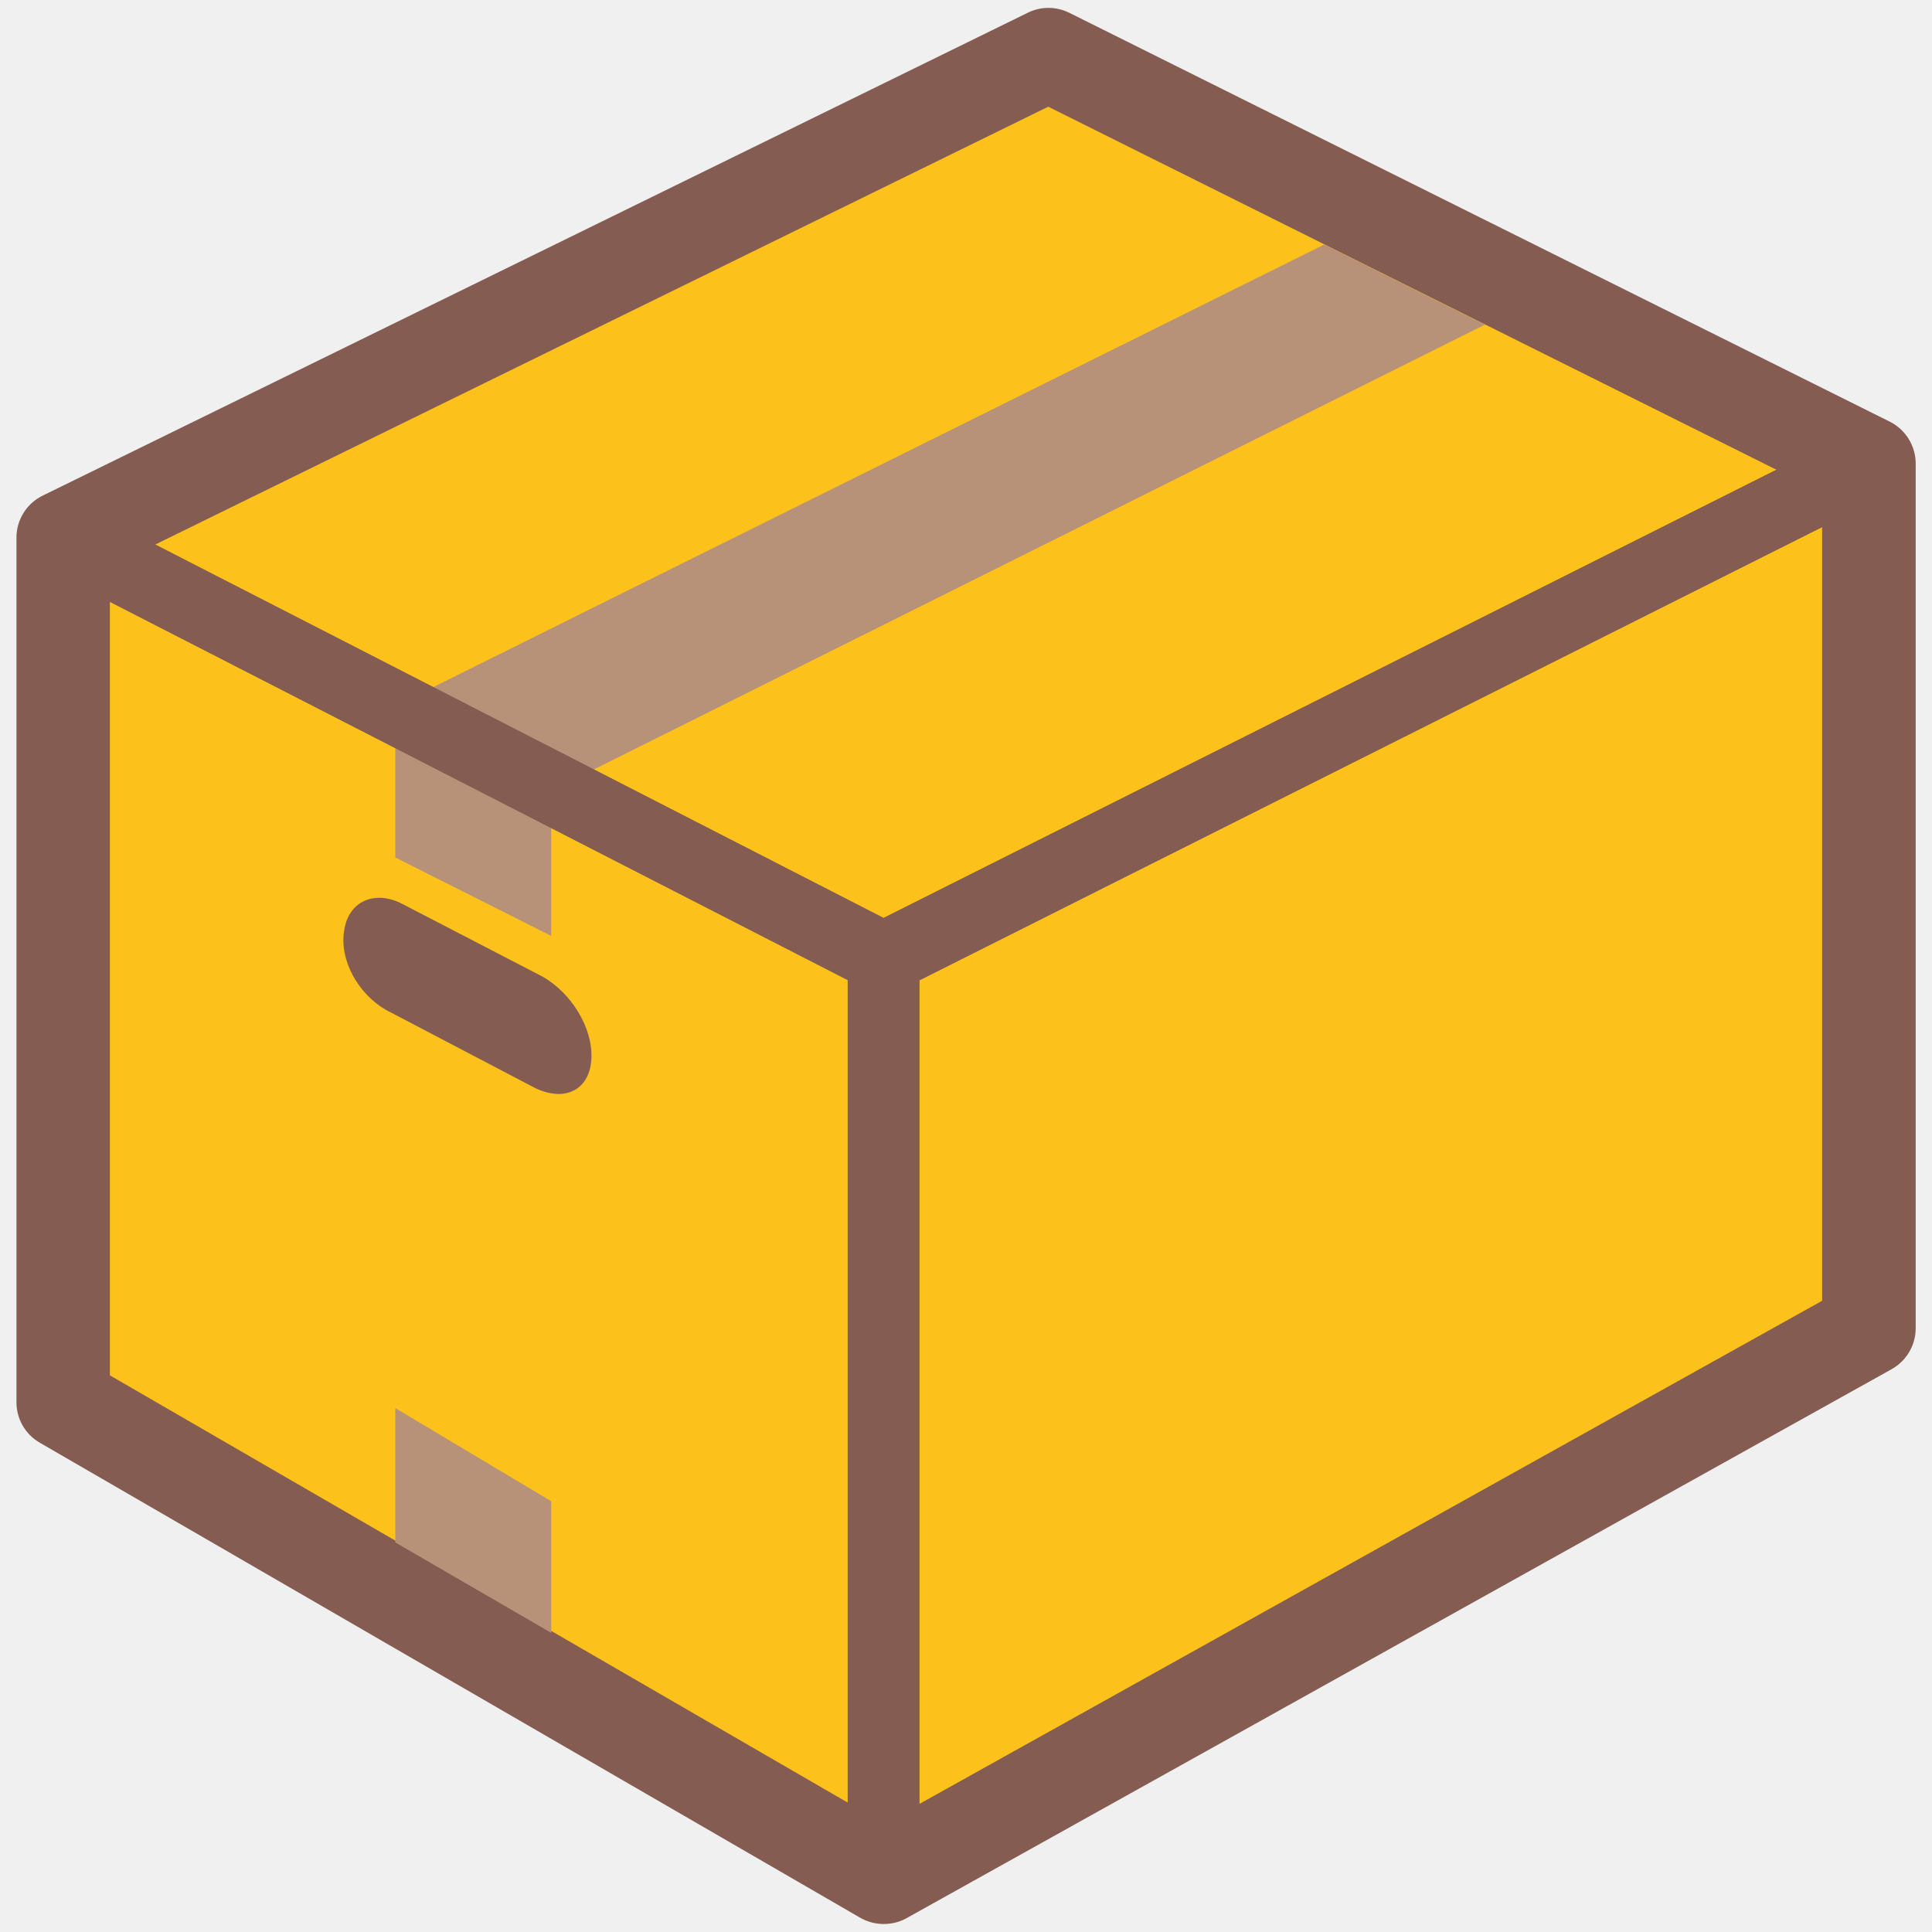
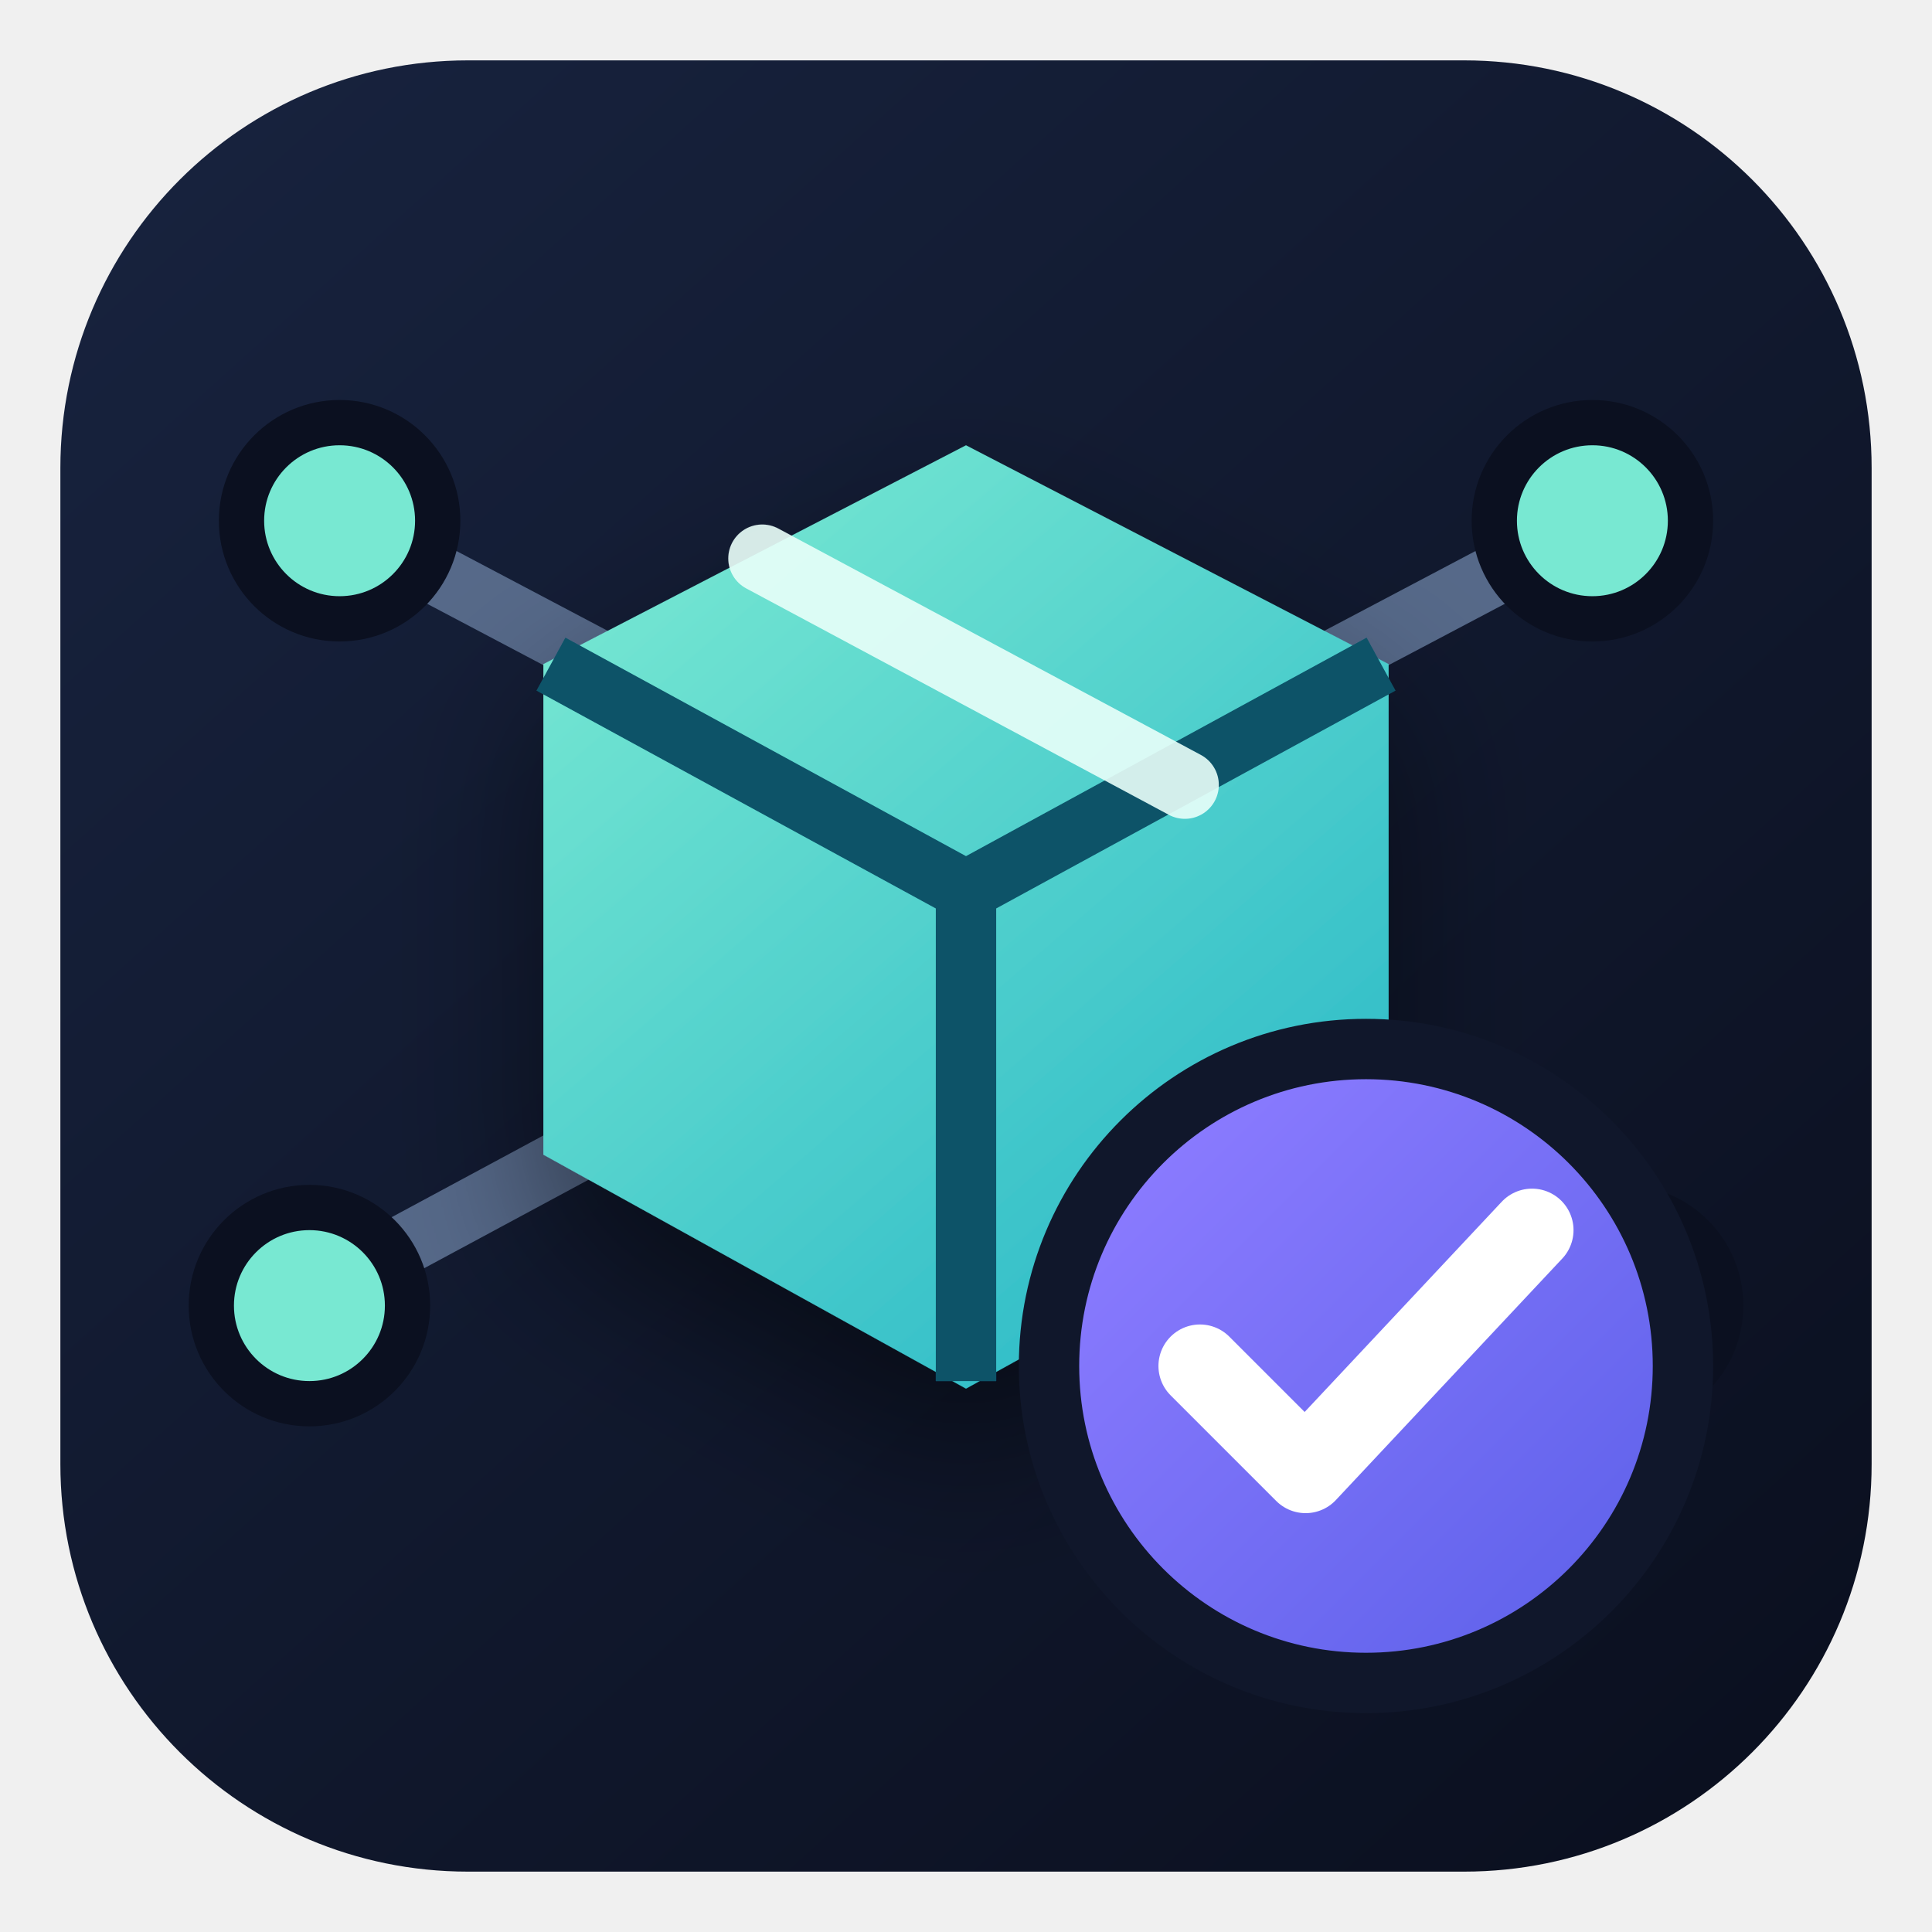
- <svg xmlns="http://www.w3.org/2000/svg" width="32" height="32" viewBox="0 0 128 128">
-   <path fill="#fcc21b" d="m69.46 3.62l-65.28 32V92.9l54.36 31.48L123.82 88V30.71z" />
-   <path fill="#855c52" d="M58.54 127.47c-.54 0-1.07-.14-1.56-.42L2.63 95.58a3.086 3.086 0 0 1-1.54-2.68V35.62c0-1.18.67-2.26 1.73-2.78L68.1.84c.87-.43 1.88-.42 2.75.01l54.36 27.09a3.11 3.11 0 0 1 1.71 2.77V88c0 1.12-.61 2.16-1.59 2.71l-65.28 36.38c-.47.26-.99.38-1.51.38zM7.28 91.12l51.29 29.7l62.15-34.64V32.63L69.45 7.07L7.28 37.55v53.57z" />
-   <path fill="#855c52" d="m35.92 64.69l-9.26-4.8c-1.8-.94-3.55-.21-3.85 1.71c-.36 1.99.92 4.28 2.82 5.34l9.85 5.16c.55.26 1.11.39 1.62.38c1.2-.05 2.02-.92 2.08-2.34c.11-2.01-1.31-4.36-3.26-5.45z" />
-   <path fill="#b89278" d="m36.52 62.01l-10.33-5.2v-8.82l10.33 5.3zm0 46.17l-10.33-5.99v-8.9l10.33 6.17zm61.86-86.67L87.74 16.2L26.73 46.5l10.65 5.46z" />
-   <g fill="#855c52">
-     <path d="M58.54 126.75c-.42 0-.83-.11-1.19-.32L2.99 94.95a2.398 2.398 0 0 1-1.19-2.06V35.62c0-.83.43-1.59 1.13-2.02c.71-.44 1.59-.47 2.33-.09l54.36 27.87c.79.41 1.29 1.22 1.29 2.11v60.9c0 .85-.45 1.63-1.18 2.06c-.38.2-.78.3-1.19.3zM6.56 91.53l49.61 28.73V64.93L6.56 39.5v52.03z" />
-     <path d="M58.54 65.86c-.37 0-.75-.09-1.08-.26L3.1 37.73a2.36 2.36 0 0 1-1.29-2.13c.01-.9.52-1.71 1.33-2.11l65.28-32c.66-.33 1.44-.32 2.1 0l54.36 27.09c.81.4 1.32 1.22 1.32 2.12c0 .9-.51 1.72-1.31 2.12L59.61 65.6c-.34.17-.71.26-1.07.26zM9.48 35.66l49.07 25.16l59.96-30.1L69.45 6.27L9.48 35.66z" />
-     <path d="M58.54 126.75a2.375 2.375 0 0 1-2.38-2.38v-60.9c0-.9.5-1.72 1.31-2.12l65.28-32.77c.73-.37 1.61-.33 2.31.1c.71.43 1.13 1.2 1.13 2.02V88c0 .86-.47 1.66-1.22 2.08l-65.28 36.38c-.36.19-.75.29-1.15.29zm2.37-61.8v55.39l60.53-33.74V34.56L60.91 64.95z" />
+ <svg xmlns="http://www.w3.org/2000/svg" width="256" height="256" viewBox="0 0 256 256" role="img" aria-labelledby="title desc">
+   <defs>
+     <linearGradient id="background" x1="28" y1="18" x2="226" y2="238" gradientUnits="userSpaceOnUse">
+       <stop stop-color="#17223D" />
+       <stop offset="1" stop-color="#0B1020" />
+     </linearGradient>
+     <linearGradient id="package" x1="78" y1="69" x2="174" y2="180" gradientUnits="userSpaceOnUse">
+       <stop stop-color="#78E8D2" />
+       <stop offset="1" stop-color="#27B7C7" />
+     </linearGradient>
+     <linearGradient id="accent" x1="151" y1="151" x2="221" y2="221" gradientUnits="userSpaceOnUse">
+       <stop stop-color="#8B7BFF" />
+       <stop offset="1" stop-color="#5A5FE8" />
+     </linearGradient>
+     <filter id="shadow" x="-30%" y="-30%" width="160%" height="170%">
+       <feDropShadow dx="0" dy="10" stdDeviation="10" flood-color="#02040B" flood-opacity=".46" />
+     </filter>
+   </defs>
+   <rect x="8" y="8" width="240" height="240" rx="54" fill="url(#background)" />
+   <path d="M50 72 86 91M206 72l-36 19M46 169l39-21M210 169l-39-21" fill="none" stroke="#566989" stroke-width="8" stroke-linecap="round" />
+   <g fill="#78E8D2" stroke="#0B1020" stroke-width="6">
+     <circle cx="45" cy="69" r="13" />
+     <circle cx="211" cy="69" r="13" />
+     <circle cx="41" cy="173" r="13" />
+     <circle cx="215" cy="173" r="13" />
  </g>
+   <g filter="url(#shadow)">
+     <path d="m72 88 56-29 56 29v65l-56 31-56-31Z" fill="url(#package)" />
+     <path d="m73 88 55 30 55-30M128 118v65" fill="none" stroke="#0B5268" stroke-width="8" stroke-linejoin="round" />
+     <path d="m101 74 56 30" fill="none" stroke="#E9FFFA" stroke-width="9" stroke-linecap="round" opacity=".9" />
+   </g>
+   <circle cx="181" cy="181" r="42" fill="url(#accent)" stroke="#10172B" stroke-width="8" />
+   <path d="m159 181 14 14 30-32" fill="none" stroke="#FFF" stroke-width="11" stroke-linecap="round" stroke-linejoin="round" />
</svg>
